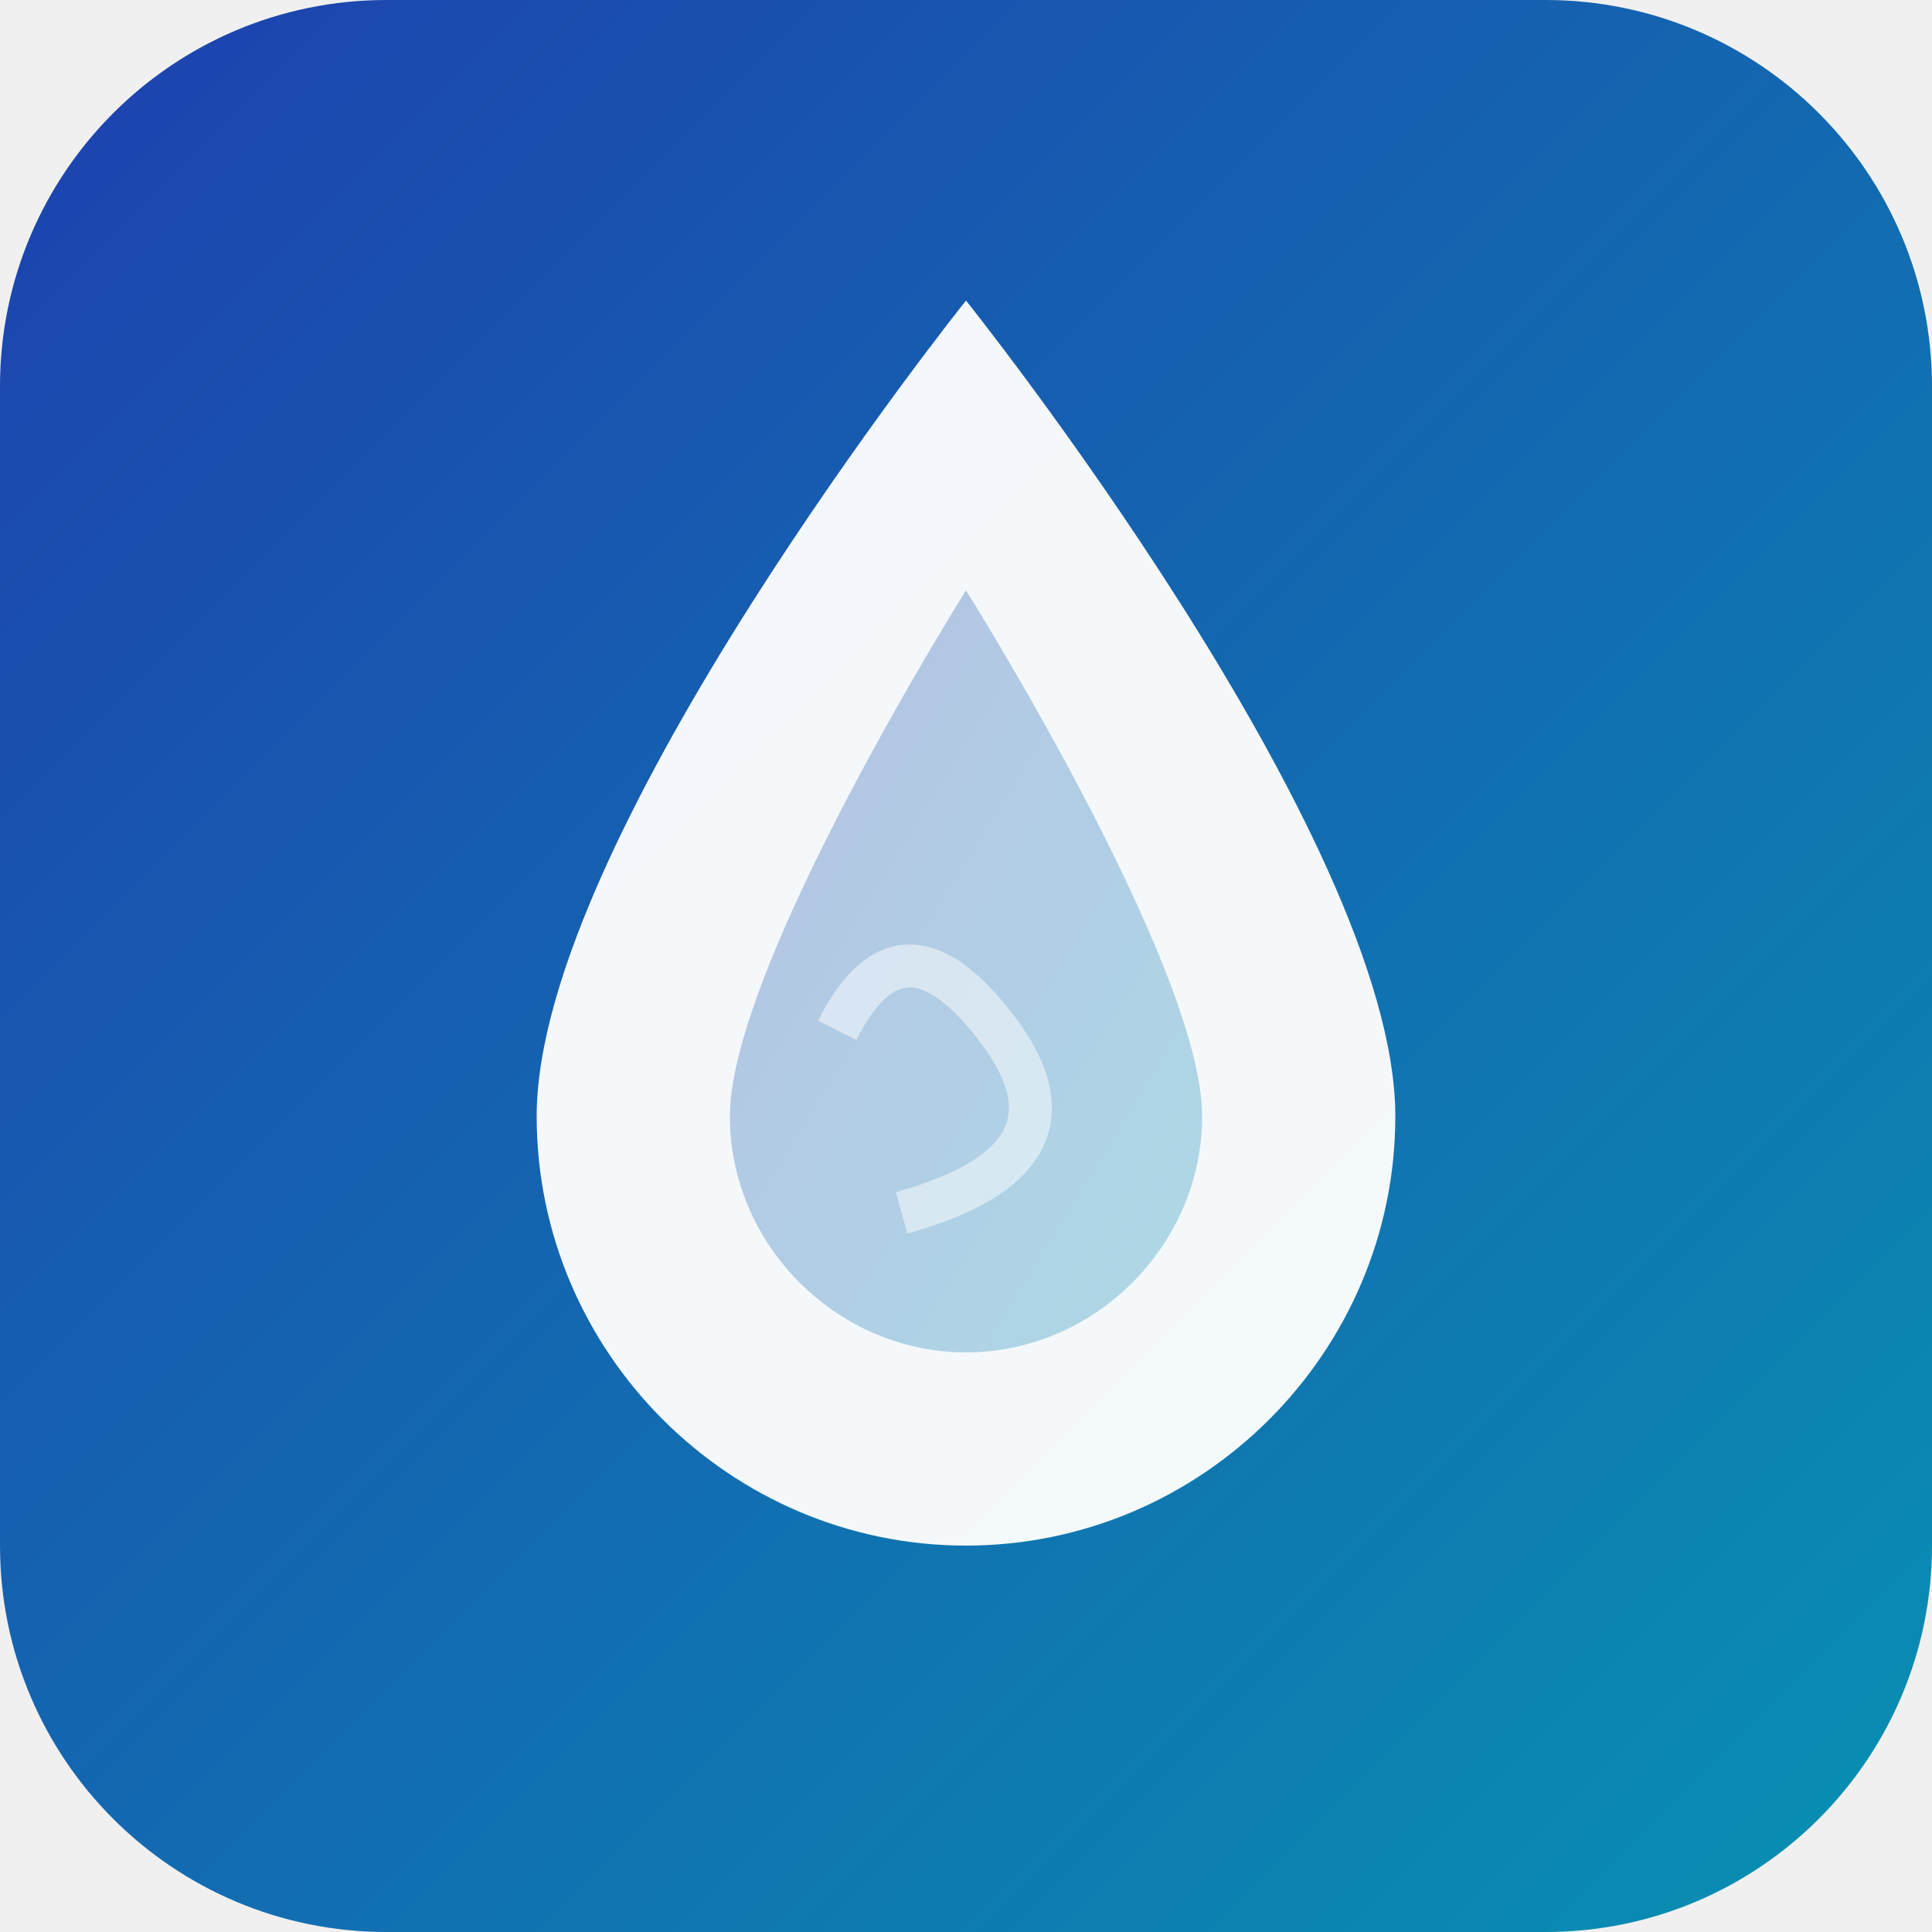
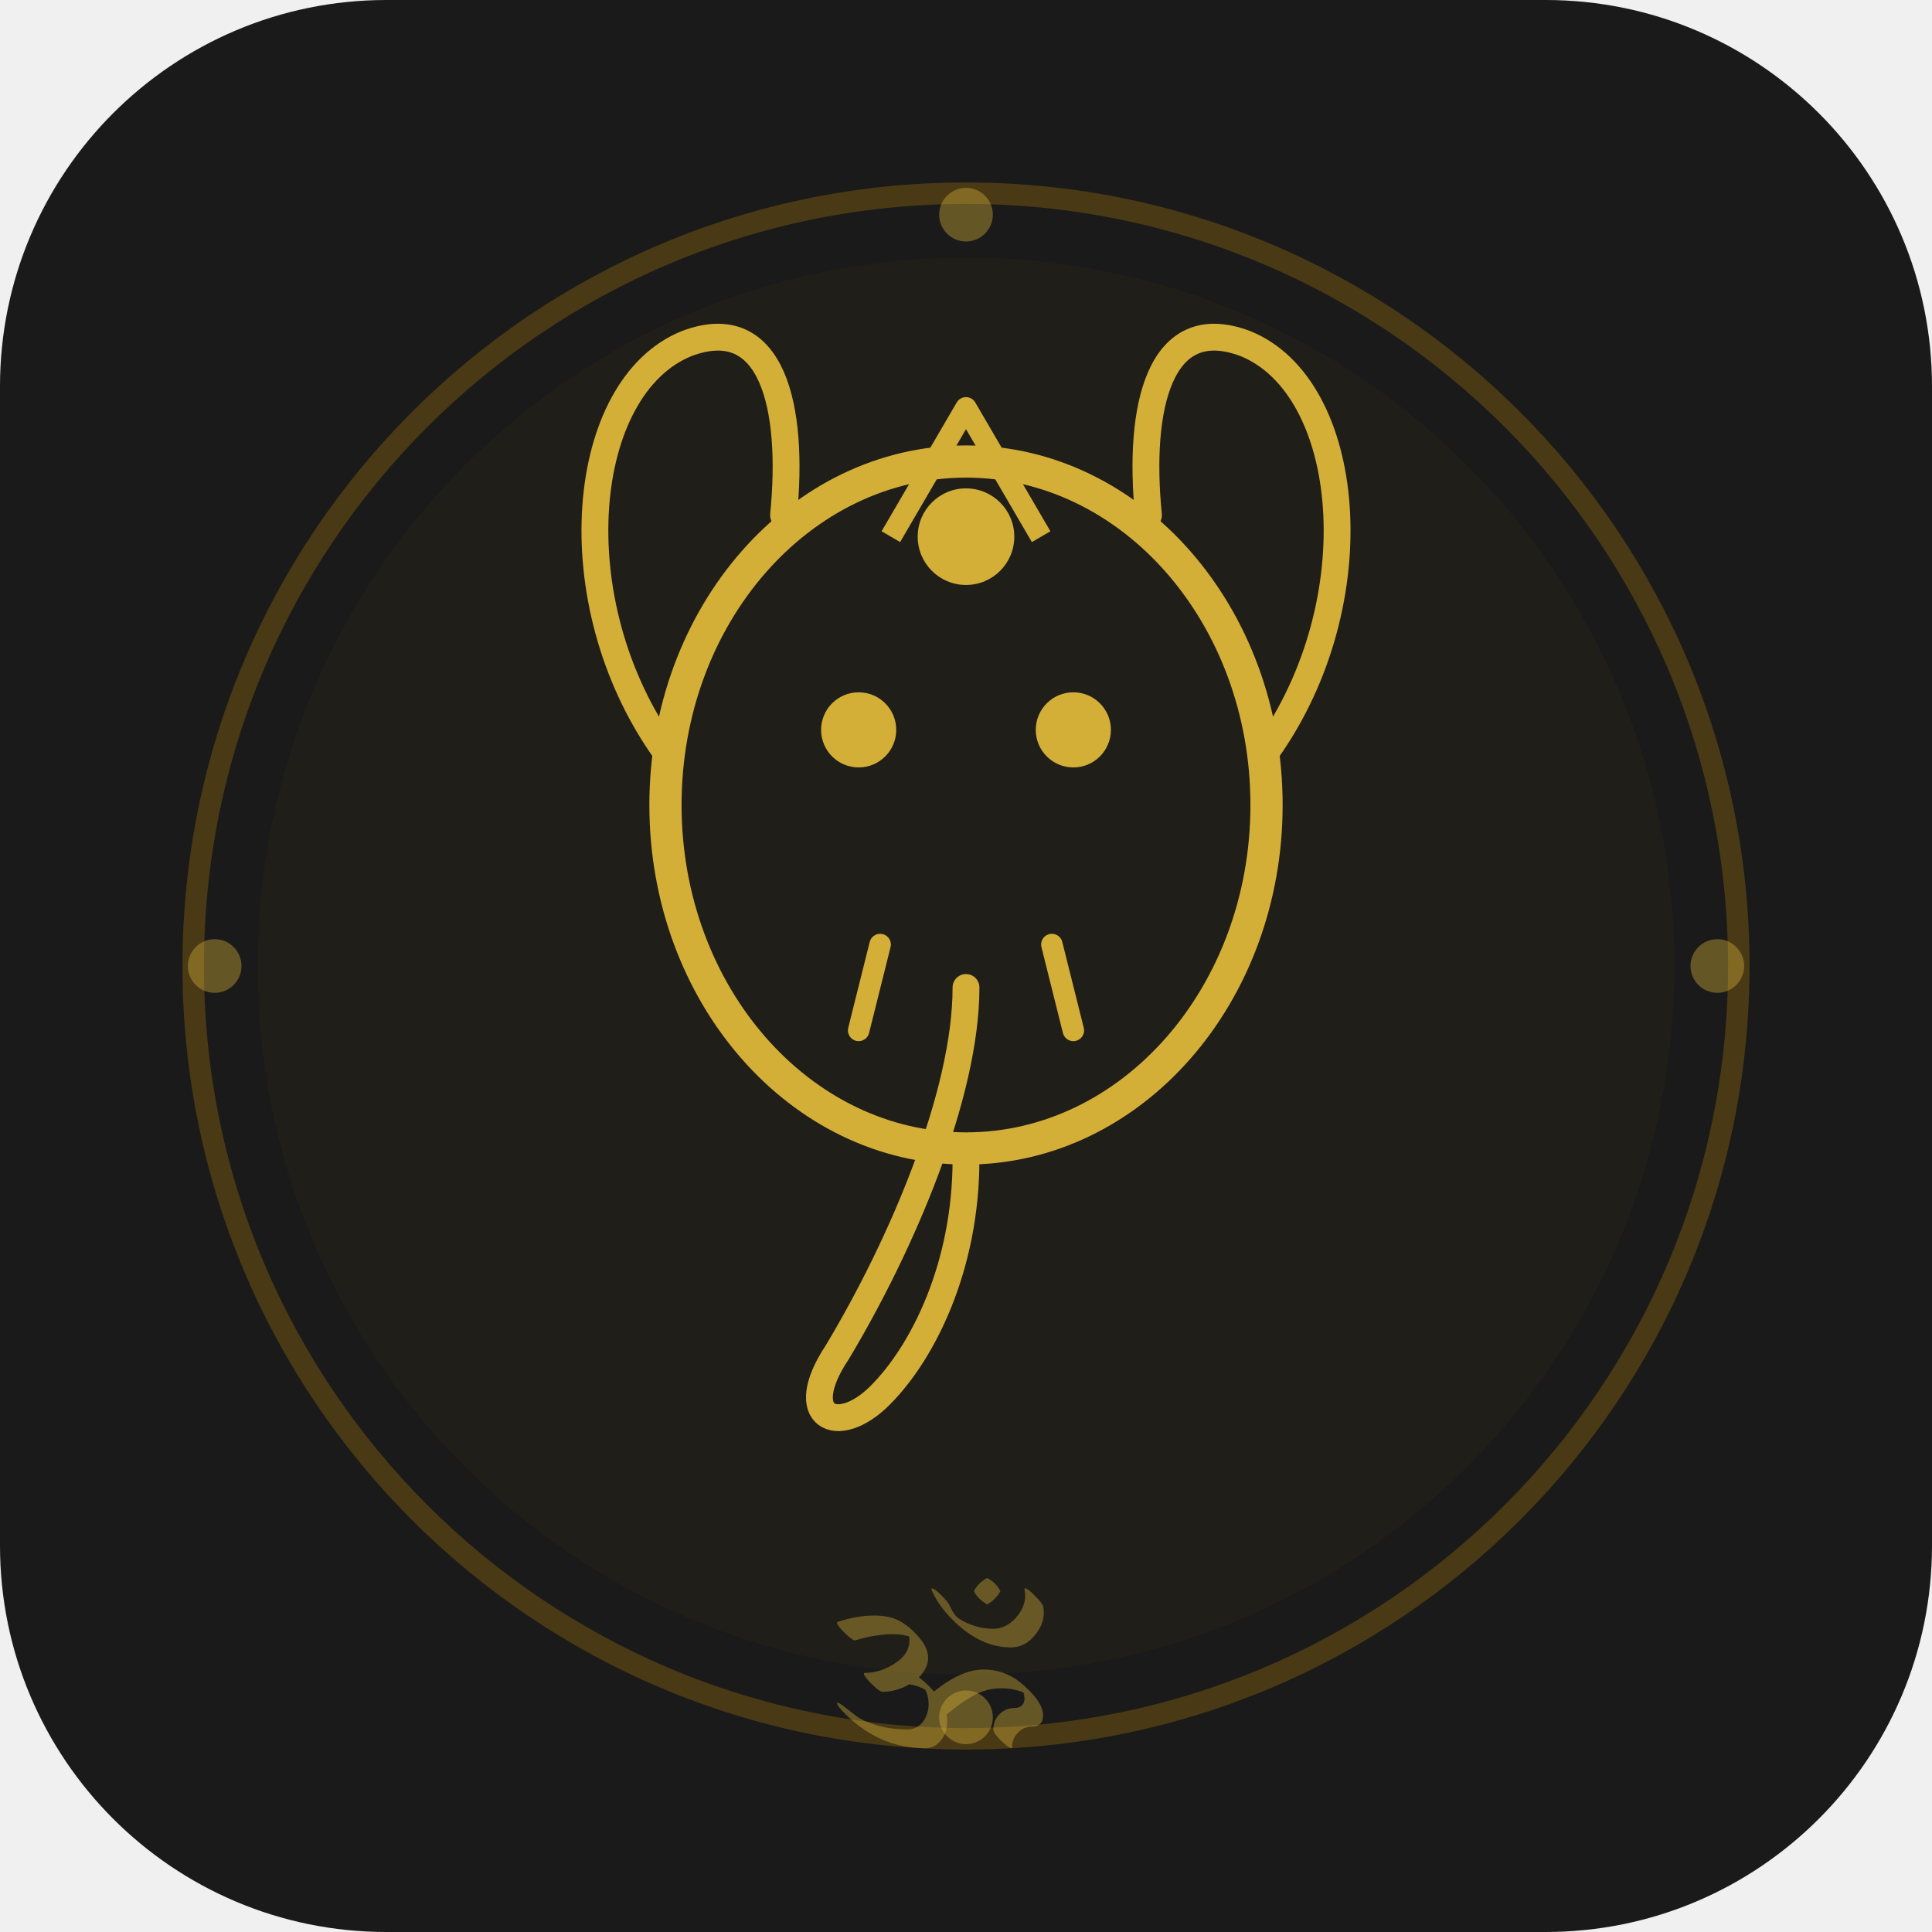
<svg xmlns="http://www.w3.org/2000/svg" viewBox="0 0 180 180" width="180" height="180">
-   <defs>
-     <linearGradient id="g" x1="0%" y1="0%" x2="100%" y2="100%">
-       <stop offset="0%" style="stop-color:#1e40af" />
-       <stop offset="100%" style="stop-color:#0891b2" />
-     </linearGradient>
-   </defs>
-   <rect width="180" height="180" rx="36" fill="url(#g)" />
-   <path d="M90 28 C90 28 50 78 50 104 C50 126 68 144 90 144 C112 144 130 126 130 104 C130 78 90 28 90 28Z" fill="white" opacity="0.95" />
-   <path d="M90 55 C90 55 68 90 68 104 C68 116 78 126 90 126 C102 126 112 116 112 104 C112 90 90 55 90 55Z" fill="url(#g)" opacity="0.3" />
-   <path d="M78 96 Q84 84 93 96 Q102 108 84 113" stroke="white" stroke-width="4" fill="none" opacity="0.5" />
+   <rect width="180" height="180" rx="36" fill="#1a1a1a" />
+   <circle cx="90" cy="90" r="72" fill="none" stroke="#b8860b" stroke-width="2" opacity="0.3" />
+   <circle cx="90" cy="90" r="66" fill="#b8860b" opacity="0.04" />
+   <ellipse cx="90" cy="75" rx="28" ry="32" fill="none" stroke="#d4af37" stroke-width="3" />
+   <path d="M62 70 C52 56 54 36 64 32 C72 29 74 38 73 48" fill="none" stroke="#d4af37" stroke-width="2.5" stroke-linecap="round" />
+   <path d="M118 70 C128 56 126 36 116 32 C108 29 106 38 107 48" fill="none" stroke="#d4af37" stroke-width="2.5" stroke-linecap="round" />
+   <circle cx="80" cy="68" r="3.5" fill="#d4af37" />
+   <circle cx="100" cy="68" r="3.5" fill="#d4af37" />
+   <circle cx="90" cy="50" r="4.5" fill="#d4af37" />
+   <path d="M83 50 L90 38 L97 50" fill="none" stroke="#d4af37" stroke-width="2" stroke-linejoin="round" />
+   <path d="M90 92 C90 102 84 116 78 126 C74 132 78 134 82 130 C86 126 90 118 90 108" fill="none" stroke="#d4af37" stroke-width="2.5" stroke-linecap="round" />
+   <path d="M82 88 L80 96" stroke="#d4af37" stroke-width="2" stroke-linecap="round" />
+   <path d="M98 88 L100 96" stroke="#d4af37" stroke-width="2" stroke-linecap="round" />
+   <text x="78" y="162" font-family="Georgia, serif" font-size="22" fill="#d4af37" opacity="0.4">ॐ</text>
+   <circle cx="90" cy="20" r="2.5" fill="#d4af37" opacity="0.4" />
+   <circle cx="90" cy="160" r="2.5" fill="#d4af37" opacity="0.4" />
+   <circle cx="20" cy="90" r="2.5" fill="#d4af37" opacity="0.4" />
+   <circle cx="160" cy="90" r="2.5" fill="#d4af37" opacity="0.4" />
</svg>
